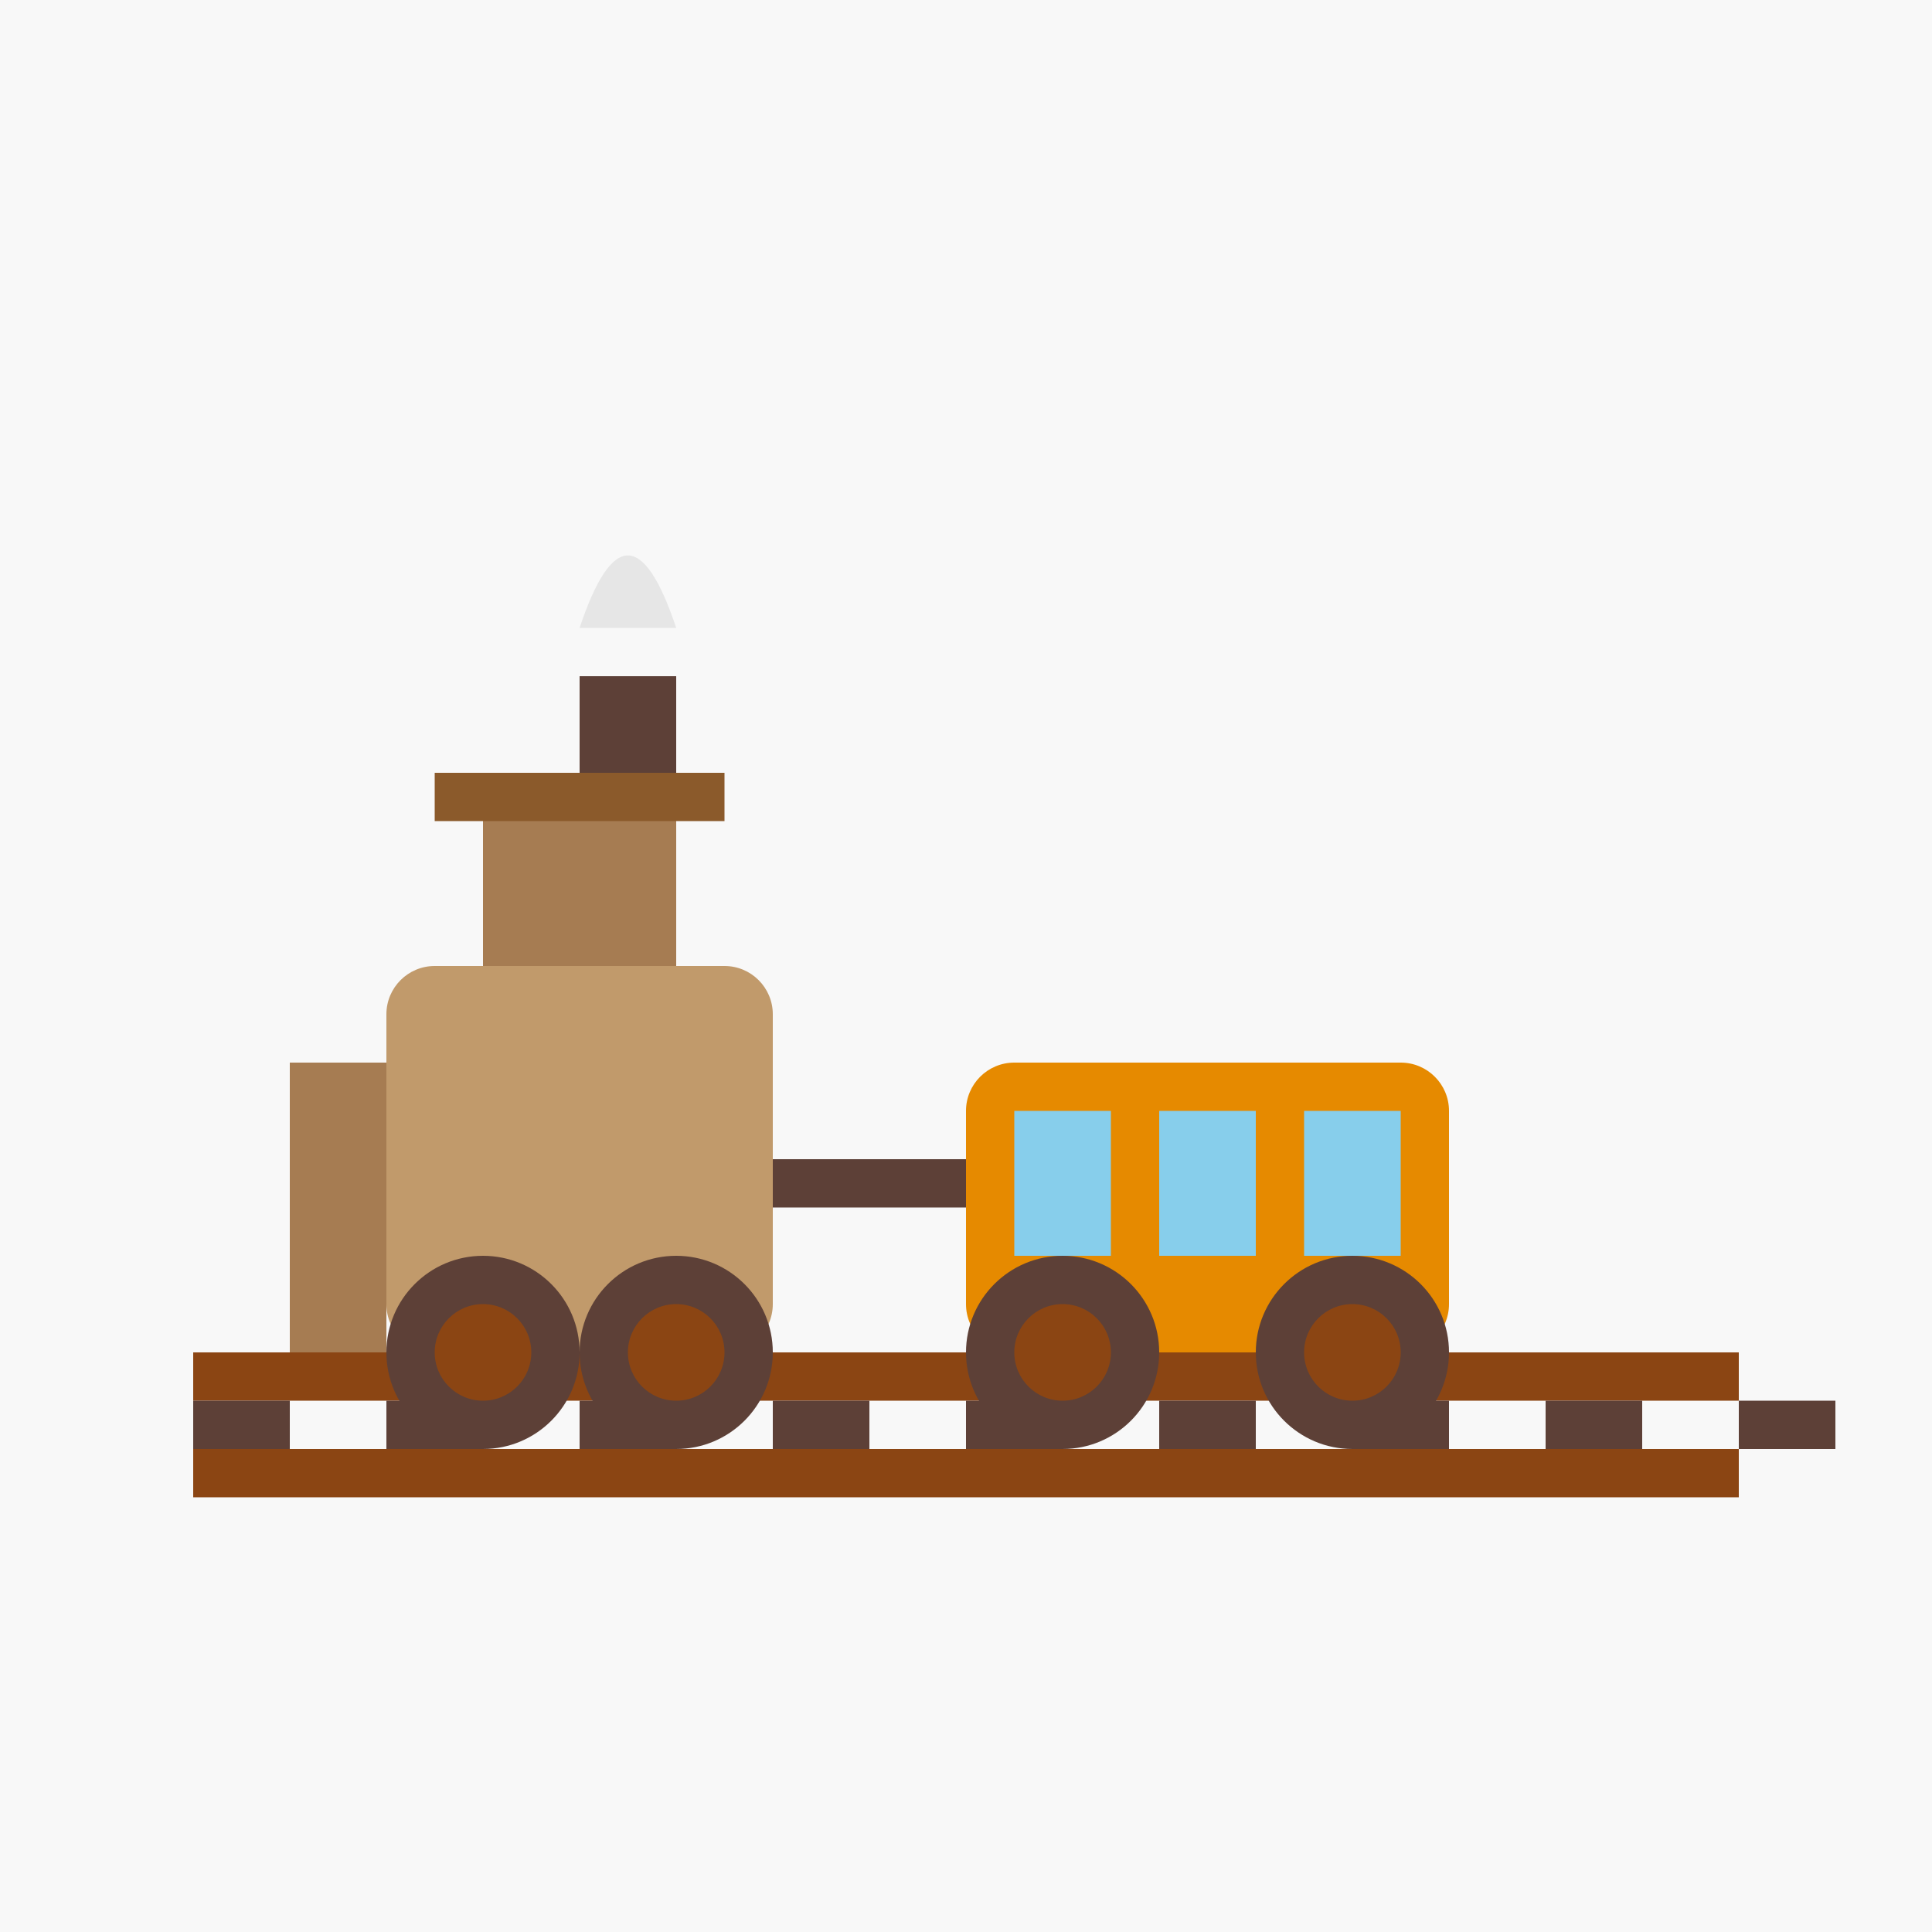
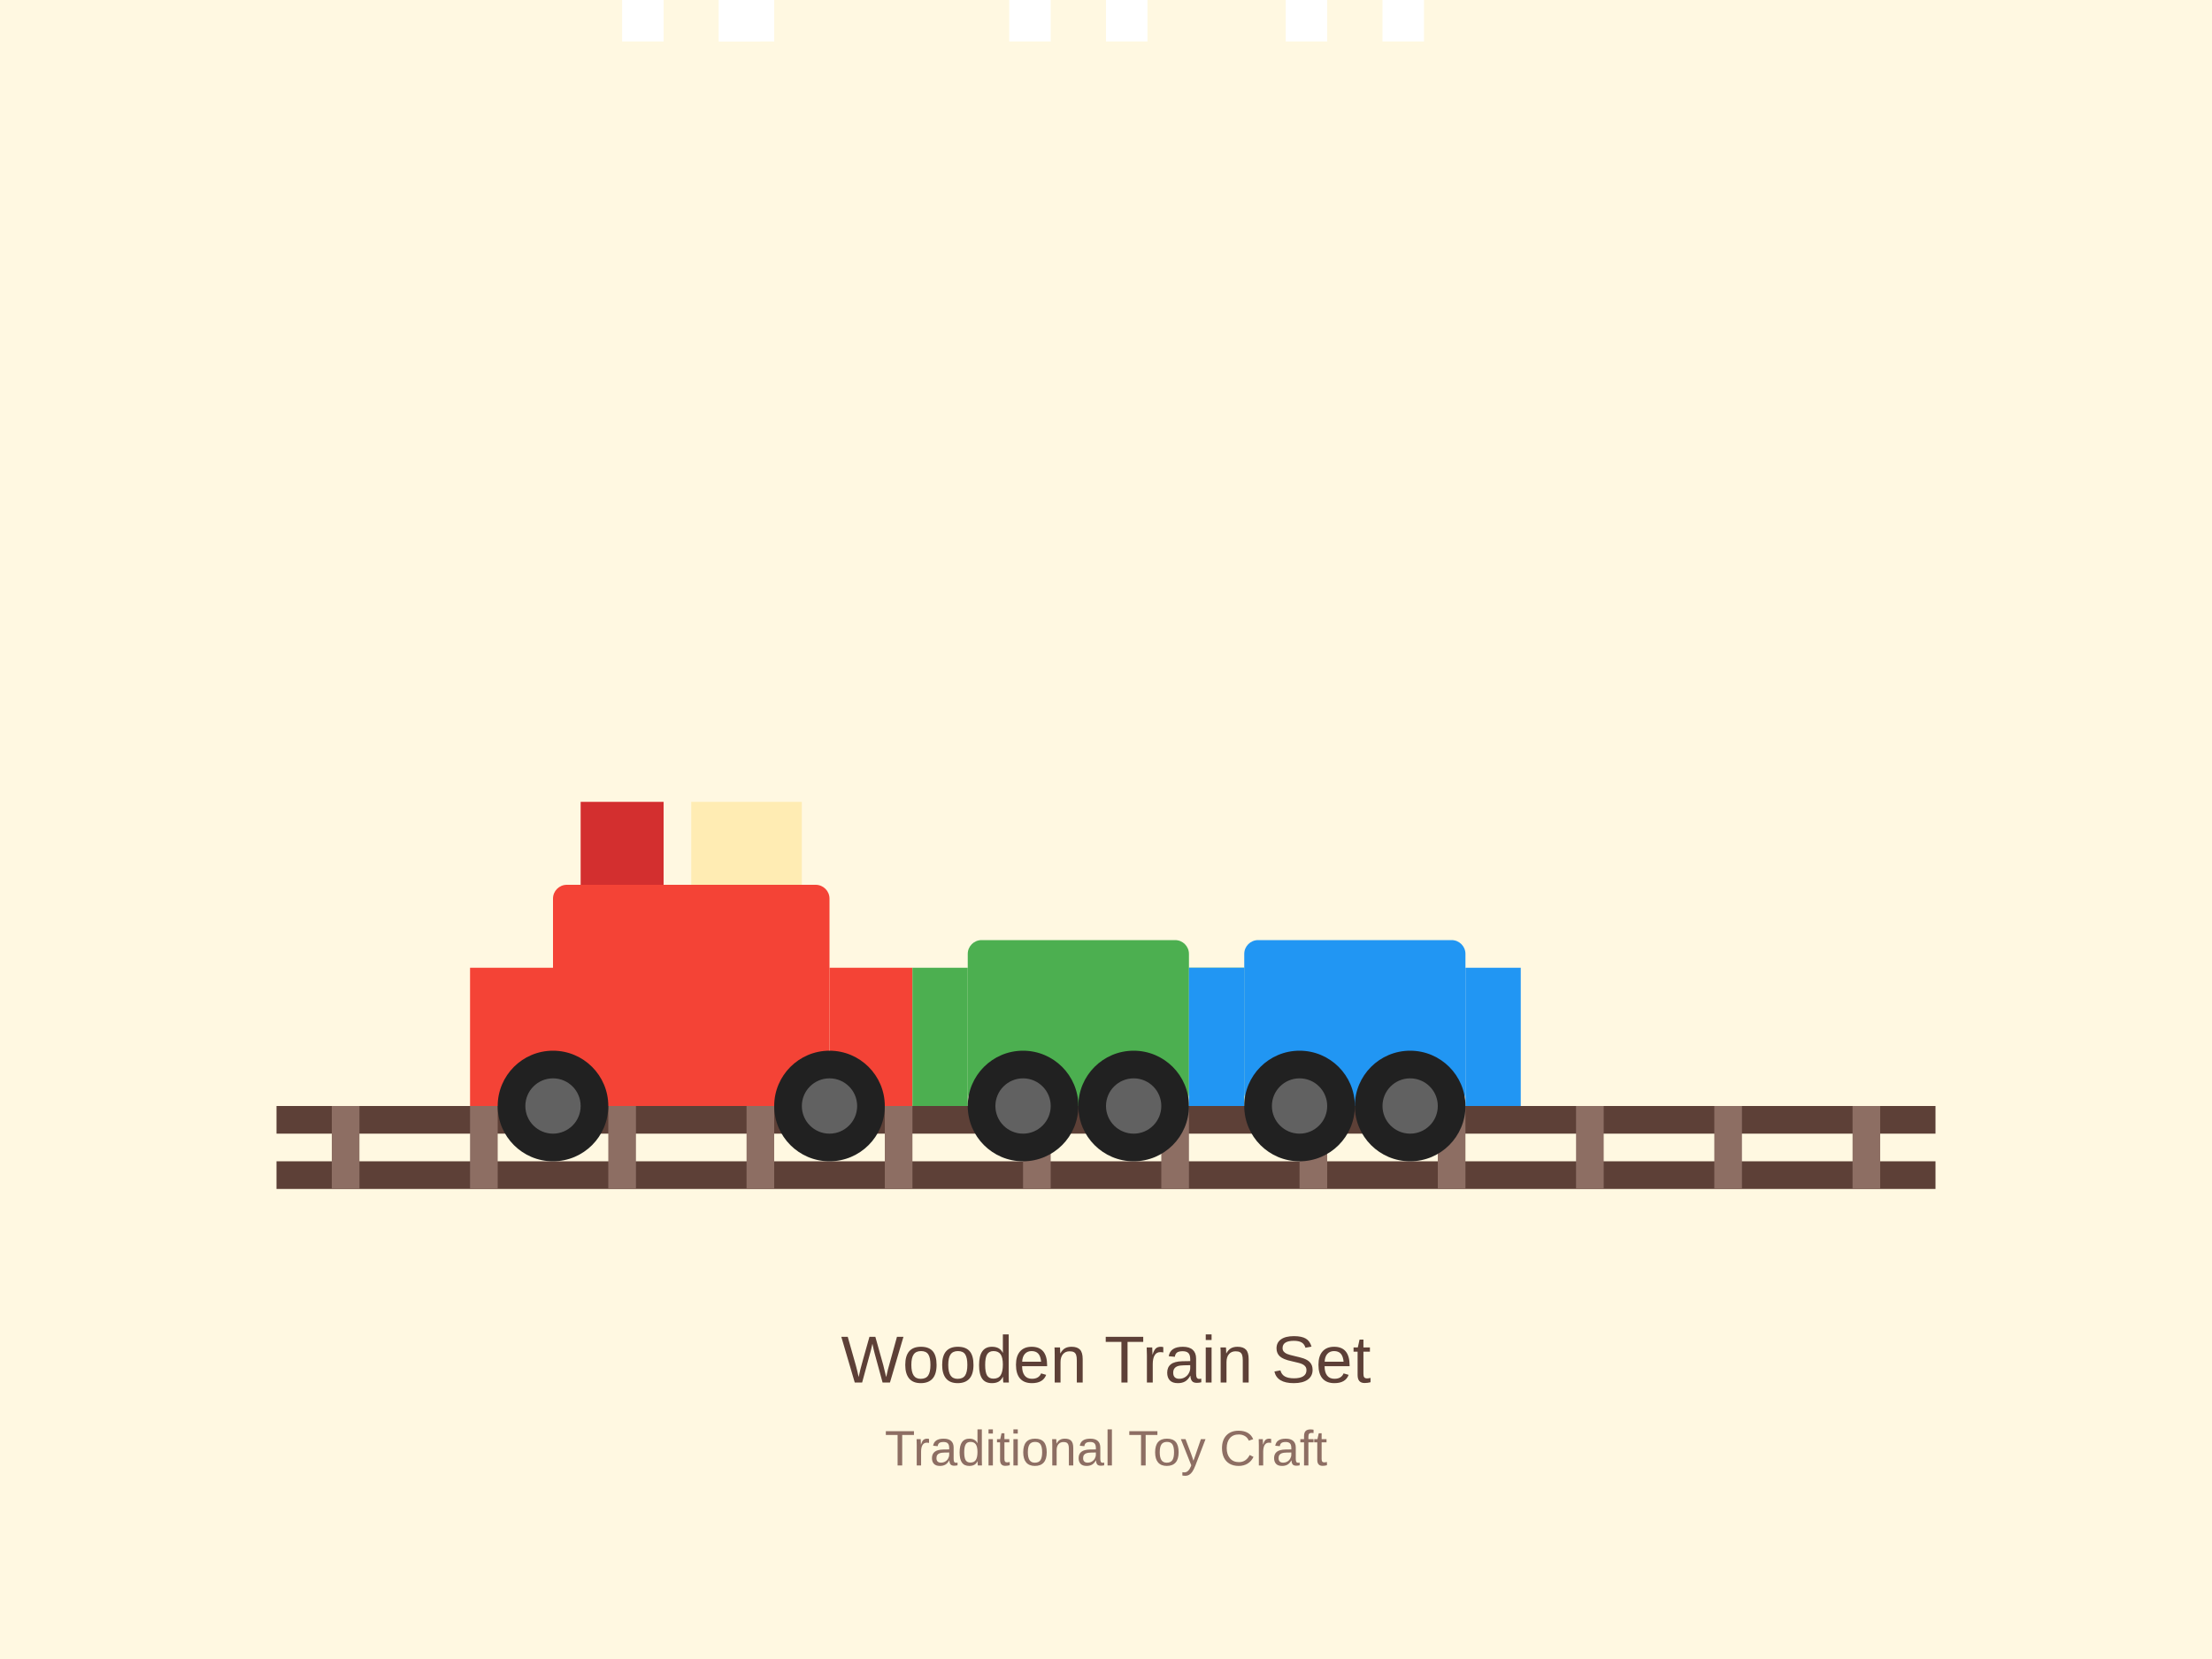
- <svg xmlns="http://www.w3.org/2000/svg" viewBox="0 0 200 200">
-   <rect width="200" height="200" fill="#f8f8f8" />
-   <rect x="20" y="140" width="160" height="5" fill="#8b4513" />
-   <rect x="20" y="150" width="160" height="5" fill="#8b4513" />
-   <rect x="20" y="145" width="10" height="5" fill="#5d4037" />
-   <rect x="40" y="145" width="10" height="5" fill="#5d4037" />
-   <rect x="60" y="145" width="10" height="5" fill="#5d4037" />
-   <rect x="80" y="145" width="10" height="5" fill="#5d4037" />
-   <rect x="100" y="145" width="10" height="5" fill="#5d4037" />
-   <rect x="120" y="145" width="10" height="5" fill="#5d4037" />
-   <rect x="140" y="145" width="10" height="5" fill="#5d4037" />
-   <rect x="160" y="145" width="10" height="5" fill="#5d4037" />
-   <rect x="180" y="145" width="10" height="5" fill="#5d4037" />
-   <rect x="40" y="100" width="40" height="40" rx="5" ry="5" fill="#c19a6b" />
-   <rect x="50" y="80" width="20" height="20" fill="#a67c52" />
-   <rect x="45" y="80" width="30" height="5" fill="#8b5a2b" />
-   <rect x="30" y="110" width="10" height="30" fill="#a67c52" />
-   <circle cx="50" cy="140" r="10" fill="#5d4037" />
-   <circle cx="50" cy="140" r="5" fill="#8b4513" />
-   <circle cx="70" cy="140" r="10" fill="#5d4037" />
-   <circle cx="70" cy="140" r="5" fill="#8b4513" />
-   <rect x="60" y="70" width="10" height="10" fill="#5d4037" />
-   <path d="M60,65 Q65,50 70,65" fill="#e6e6e6" />
-   <rect x="100" y="110" width="50" height="30" rx="5" ry="5" fill="#e68a00" />
-   <rect x="105" y="115" width="10" height="15" fill="#87ceeb" />
-   <rect x="120" y="115" width="10" height="15" fill="#87ceeb" />
-   <rect x="135" y="115" width="10" height="15" fill="#87ceeb" />
-   <circle cx="110" cy="140" r="10" fill="#5d4037" />
-   <circle cx="110" cy="140" r="5" fill="#8b4513" />
-   <circle cx="140" cy="140" r="10" fill="#5d4037" />
-   <circle cx="140" cy="140" r="5" fill="#8b4513" />
-   <rect x="80" y="120" width="20" height="5" fill="#5d4037" />
+ <svg xmlns="http://www.w3.org/2000/svg" width="800" height="600">
+   <rect width="100%" height="100%" fill="#FFF8E1" />
+   <rect x="100" y="400" width="600" height="10" fill="#5D4037" />
+   <rect x="100" y="420" width="600" height="10" fill="#5D4037" />
+   <rect x="120" y="400" width="10" height="30" fill="#8D6E63" />
+   <rect x="170" y="400" width="10" height="30" fill="#8D6E63" />
+   <rect x="220" y="400" width="10" height="30" fill="#8D6E63" />
+   <rect x="270" y="400" width="10" height="30" fill="#8D6E63" />
+   <rect x="320" y="400" width="10" height="30" fill="#8D6E63" />
+   <rect x="370" y="400" width="10" height="30" fill="#8D6E63" />
+   <rect x="420" y="400" width="10" height="30" fill="#8D6E63" />
+   <rect x="470" y="400" width="10" height="30" fill="#8D6E63" />
+   <rect x="520" y="400" width="10" height="30" fill="#8D6E63" />
+   <rect x="570" y="400" width="10" height="30" fill="#8D6E63" />
+   <rect x="620" y="400" width="10" height="30" fill="#8D6E63" />
+   <rect x="670" y="400" width="10" height="30" fill="#8D6E63" />
+   <rect x="200" y="320" width="100" height="80" rx="5" fill="#F44336" />
+   <rect x="300" y="350" width="30" height="50" fill="#F44336" />
+   <rect x="170" y="350" width="30" height="50" fill="#F44336" />
+   <rect x="210" y="290" width="30" height="30" fill="#D32F2F" />
+   <rect x="250" y="290" width="40" height="30" fill="#FFECB3" />
+   <circle cx="200" cy="400" r="20" fill="#212121" />
+   <circle cx="200" cy="400" r="10" fill="#616161" />
+   <circle cx="300" cy="400" r="20" fill="#212121" />
+   <circle cx="300" cy="400" r="10" fill="#616161" />
+   <rect x="350" y="340" width="80" height="60" rx="5" fill="#4CAF50" />
+   <rect x="430" y="350" width="20" height="50" fill="#4CAF50" />
+   <rect x="330" y="350" width="20" height="50" fill="#4CAF50" />
+   <circle cx="370" cy="400" r="20" fill="#212121" />
+   <circle cx="370" cy="400" r="10" fill="#616161" />
+   <circle cx="410" cy="400" r="20" fill="#212121" />
+   <circle cx="410" cy="400" r="10" fill="#616161" />
+   <rect x="450" y="340" width="80" height="60" rx="5" fill="#2196F3" />
+   <rect x="530" y="350" width="20" height="50" fill="#2196F3" />
+   <rect x="430" y="350" width="20" height="50" fill="#2196F3" />
+   <circle cx="470" cy="400" r="20" fill="#212121" />
+   <circle cx="470" cy="400" r="10" fill="#616161" />
+   <circle cx="510" cy="400" r="20" fill="#212121" />
+   <circle cx="510" cy="400" r="10" fill="#616161" />
+   <rect x="260" cy="300" width="20" height="15" fill="#FFFFFF" />
+   <rect x="225" cy="350" width="15" height="15" fill="#FFFFFF" />
+   <rect x="260" cy="350" width="15" height="15" fill="#FFFFFF" />
+   <rect x="365" cy="350" width="15" height="15" fill="#FFFFFF" />
+   <rect x="400" cy="350" width="15" height="15" fill="#FFFFFF" />
+   <rect x="465" cy="350" width="15" height="15" fill="#FFFFFF" />
+   <rect x="500" cy="350" width="15" height="15" fill="#FFFFFF" />
+   <text x="400" y="500" font-family="Arial" font-size="24" text-anchor="middle" fill="#5D4037">Wooden Train Set</text>
+   <text x="400" y="530" font-family="Arial" font-size="18" text-anchor="middle" fill="#8D6E63">Traditional Toy Craft</text>
</svg>
